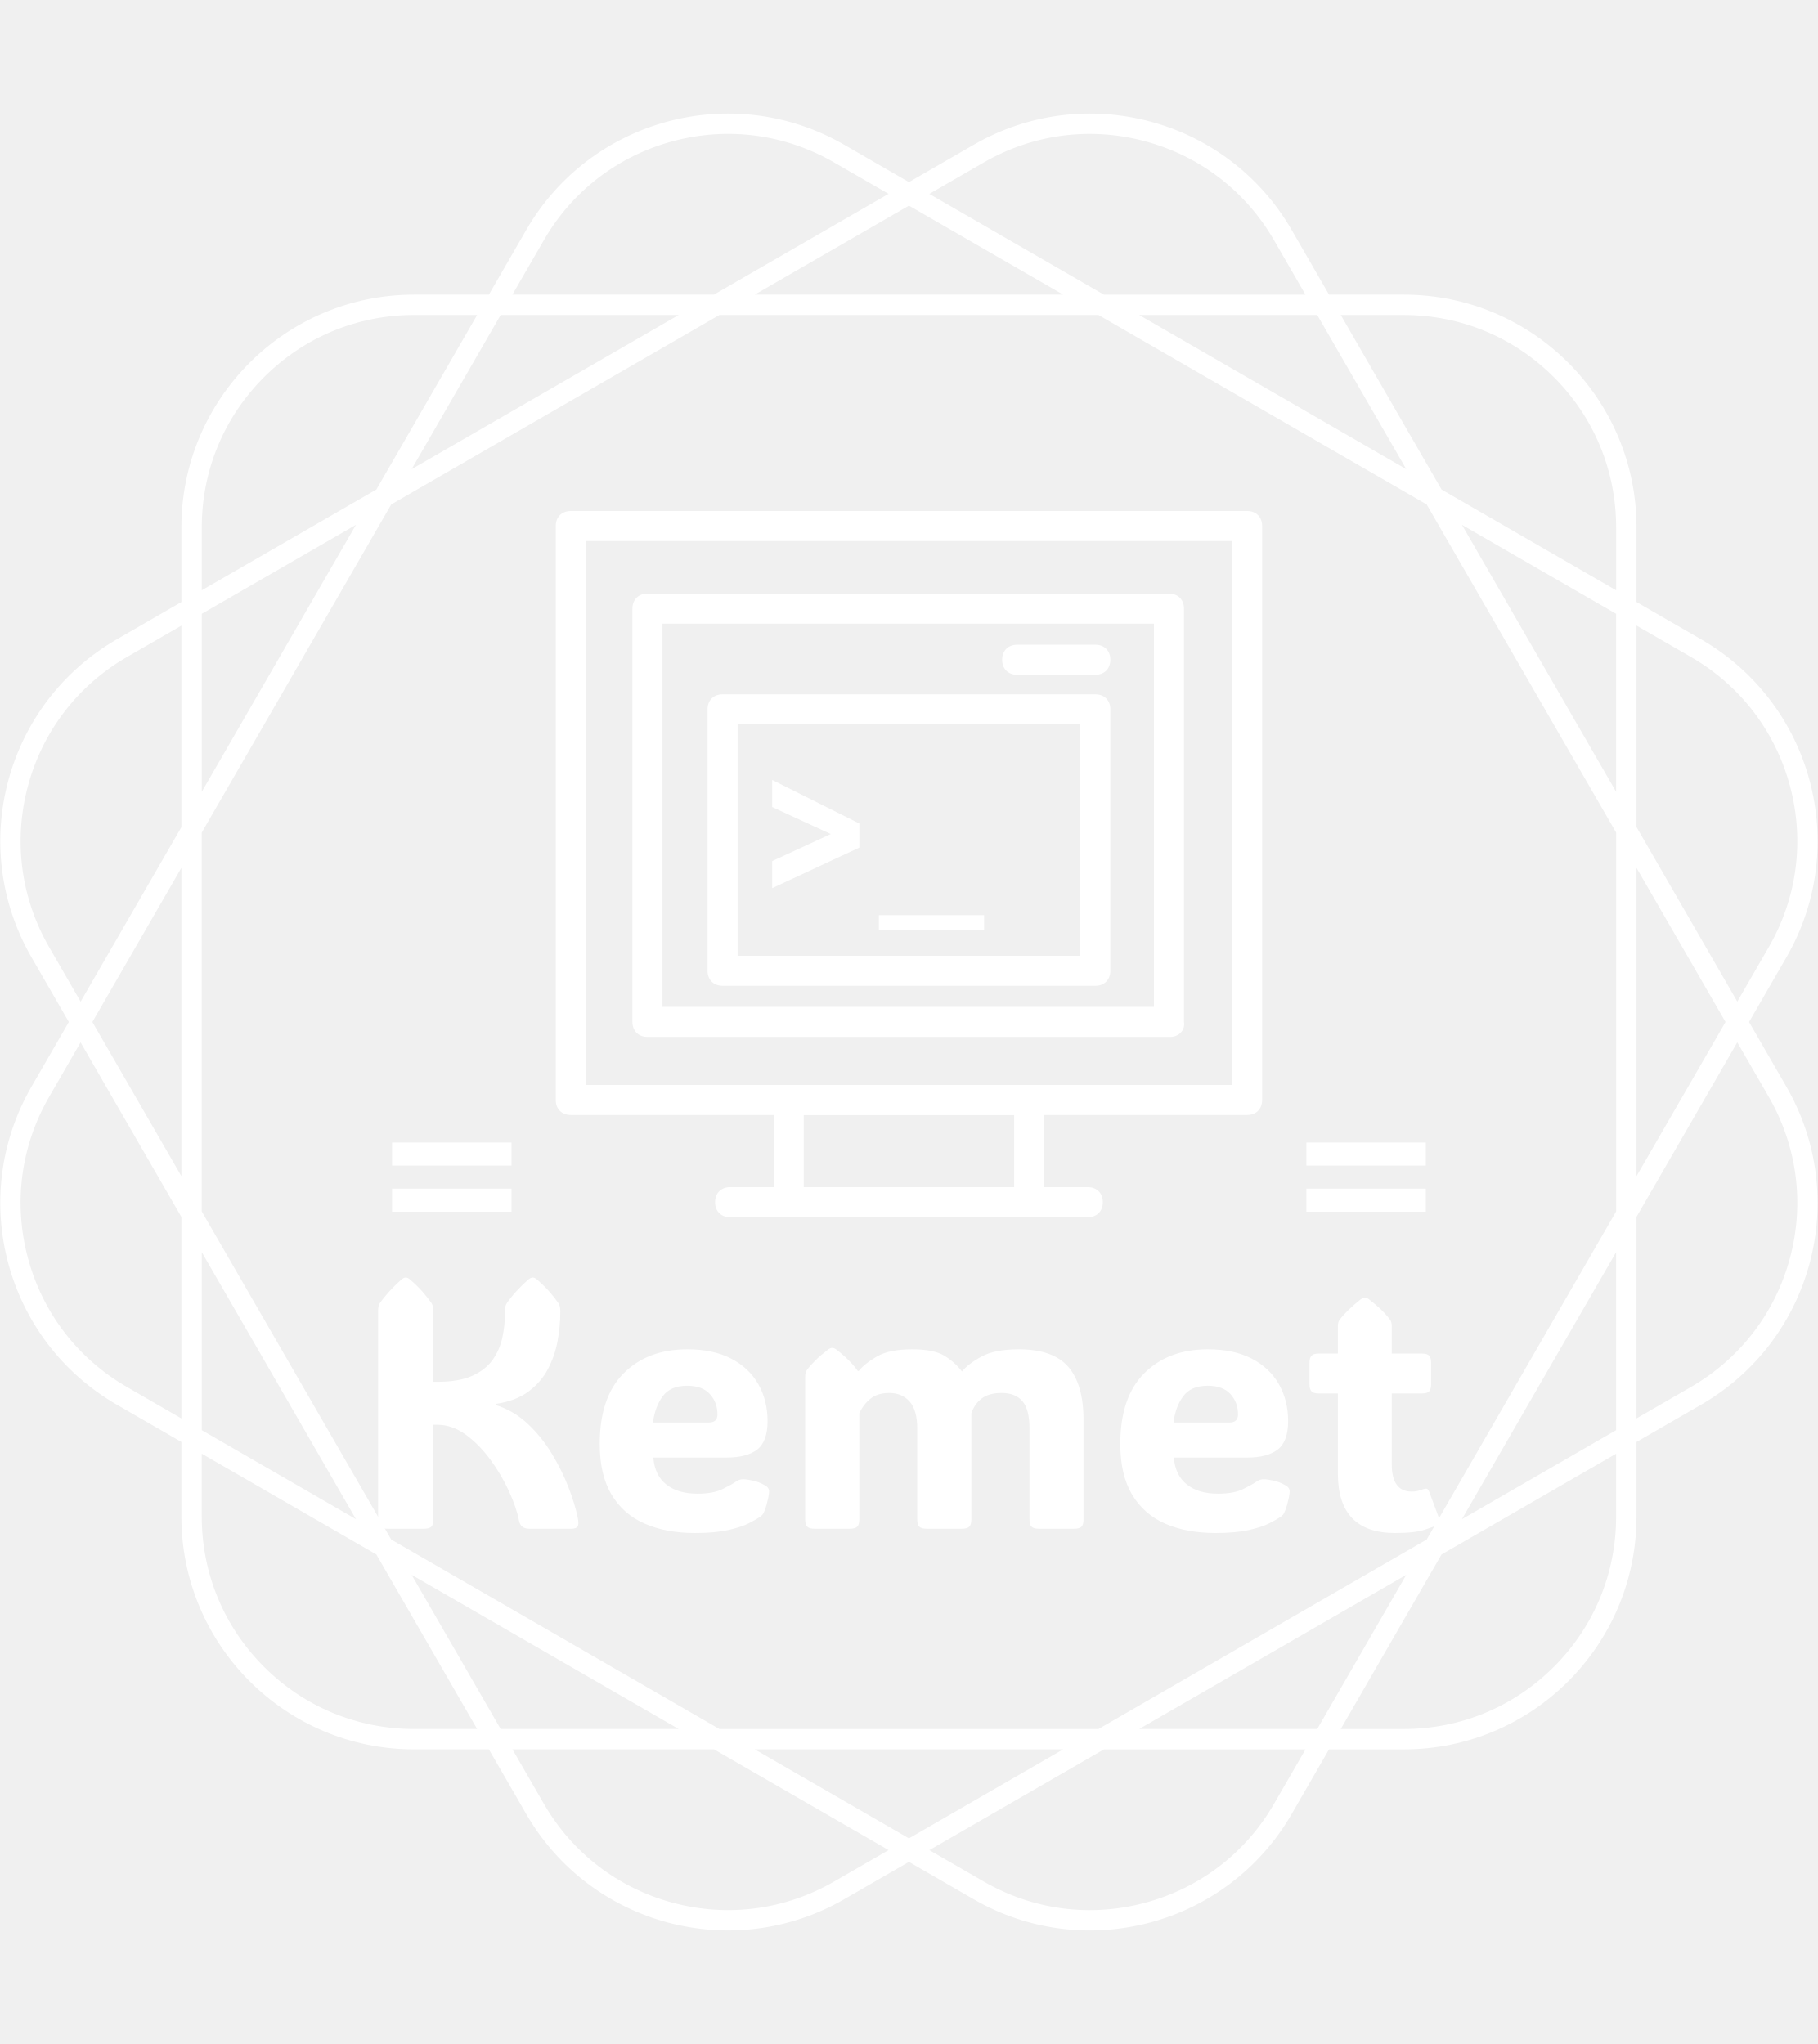
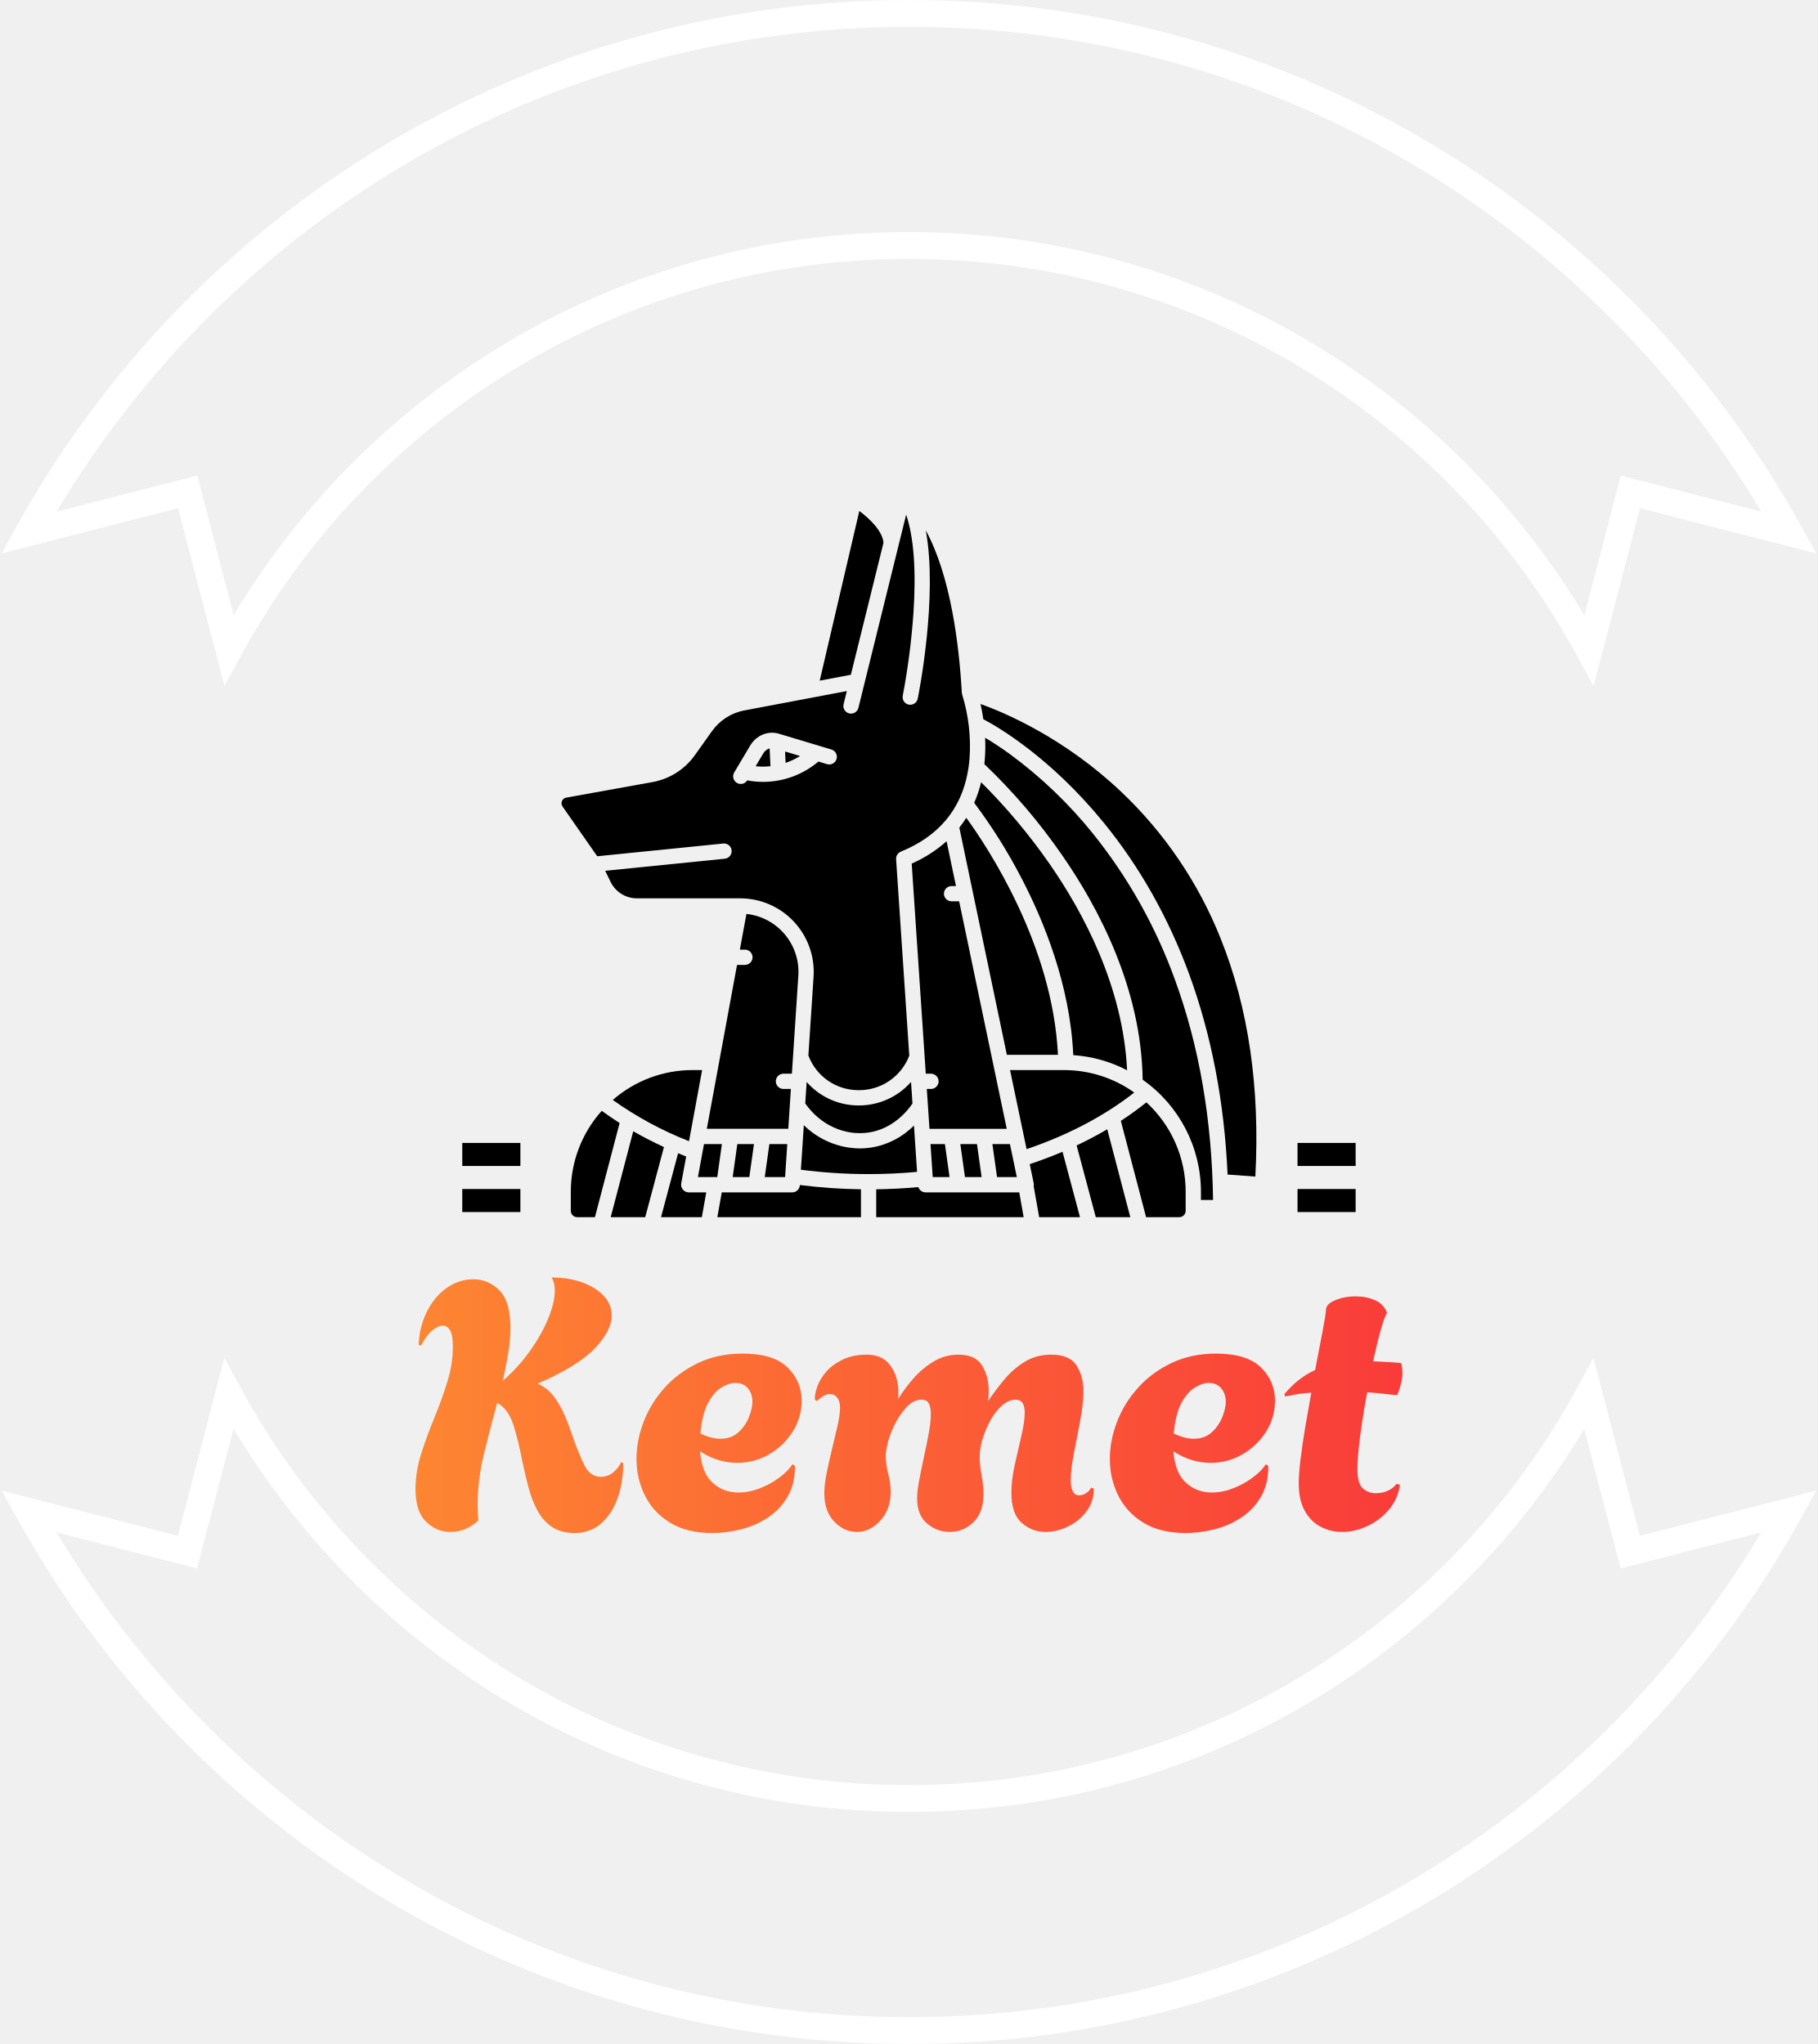
<svg xmlns="http://www.w3.org/2000/svg" version="1.1" width="1500" height="1687" viewBox="0 0 1500 1687">
-   <g transform="matrix(1,0,0,1,0.0001721623,0)">
-     <svg viewBox="0 0 320 360" data-background-color="#0073f7" preserveAspectRatio="xMidYMid meet" height="1687" width="1500">
-       <g id="tight-bounds" transform="matrix(1,0,0,1,-0.00003672796,0)">
+   <g transform="matrix(1,0,0,1,0,0.0005646764)">
+     <svg viewBox="0 0 320 360" data-background-color="#02514d" preserveAspectRatio="xMidYMid meet" height="1687" width="1500">
+       <g id="tight-bounds" transform="matrix(1,0,0,1,0,-0.0001205)">
        <svg viewBox="0 0 320 360" height="360" width="320">
          <g>
            <svg />
          </g>
          <g>
            <svg viewBox="0 0 320 360" height="360" width="320">
              <g>
-                 <path transform="translate(-32.1528,-12.1528) scale(3.84303,3.84303)" d="M88.492 50l1.711-2.963c2.946-5.102 1.198-11.626-3.904-14.572l-2.963-1.711v-3.422c0-5.891-4.776-10.667-10.667-10.667h-3.422l-1.711-2.963c-2.946-5.102-9.47-6.85-14.572-3.904l-2.964 1.71-2.963-1.711c-5.102-2.945-11.626-1.197-14.572 3.905l-1.711 2.963h-3.422c-5.891 0-10.667 4.776-10.667 10.667v3.422l-2.963 1.711c-5.102 2.946-6.85 9.47-3.904 14.572l1.71 2.963-1.711 2.963c-2.945 5.102-1.197 11.626 3.905 14.572l2.963 1.711v3.422c0 5.891 4.776 10.667 10.667 10.667h3.422l1.711 2.963c2.946 5.102 9.47 6.85 14.572 3.904l2.963-1.71 2.963 1.711c5.102 2.946 11.626 1.198 14.572-3.904l1.711-2.963h3.422c5.891 0 10.667-4.776 10.667-10.667v-3.422l2.963-1.711c5.102-2.946 6.85-9.47 3.904-14.572zM85.832 33.273c2.252 1.3 3.862 3.399 4.535 5.91 0.673 2.511 0.328 5.135-0.972 7.386l-1.441 2.497-4.618-7.999v-9.236zM73.72 73.72l-15.038 8.682h-17.364l-15.038-8.682-8.682-15.038v-17.364l8.682-15.038 15.038-8.682h17.364l15.038 8.682 8.682 15.038v17.364zM82.401 60.549v8.158l-7.065 4.079zM72.786 75.336l-4.079 7.065h-8.158zM57.065 83.335l-7.065 4.079-7.065-4.079zM39.451 82.401h-8.158l-4.079-7.065zM24.664 72.786l-7.065-4.079v-8.158zM16.665 57.065l-4.079-7.065 4.079-7.065zM17.599 39.451v-8.158l7.065-4.079zM27.214 24.664l4.079-7.065h8.158zM42.935 16.665l7.065-4.079 7.065 4.079zM60.549 17.599h8.158l4.079 7.065zM75.336 27.214l7.065 4.079v8.158zM83.335 42.935l4.079 7.065-4.079 7.065zM72.668 17.599c2.6 0 5.044 1.012 6.883 2.851 1.838 1.838 2.851 4.283 2.851 6.883v2.883l-7.999-4.618-4.618-7.999zM53.43 10.606c2.252-1.3 4.875-1.645 7.386-0.972 2.511 0.673 4.61 2.284 5.91 4.535l1.441 2.497h-9.236l-7.999-4.618zM33.273 14.168c1.3-2.252 3.399-3.862 5.91-4.535 2.511-0.673 5.135-0.328 7.386 0.972l2.497 1.441-7.999 4.618h-9.236zM17.599 27.332c0-2.6 1.012-5.044 2.851-6.883 1.838-1.838 4.283-2.851 6.883-2.851h2.883l-4.618 7.999-7.999 4.618zM10.606 46.57c-1.3-2.252-1.645-4.875-0.972-7.386 0.673-2.511 2.284-4.61 4.535-5.91l2.497-1.441v9.236l-4.618 7.999zM14.168 66.727c-2.252-1.3-3.862-3.399-4.535-5.91-0.673-2.511-0.328-5.135 0.972-7.386l1.441-2.497 4.618 7.999v9.236zM27.332 82.401c-2.6 0-5.044-1.012-6.883-2.851-1.838-1.838-2.851-4.283-2.851-6.883v-2.883l7.999 4.618 4.618 7.999zM46.57 89.394c-2.252 1.3-4.875 1.645-7.386 0.972-2.511-0.673-4.61-2.284-5.91-4.535l-1.441-2.497h9.236l7.999 4.618zM66.727 85.832c-1.3 2.252-3.399 3.862-5.91 4.535-2.511 0.673-5.135 0.328-7.386-0.972l-2.497-1.441 7.999-4.618h9.236zM82.401 72.668c0 2.6-1.012 5.044-2.851 6.883-1.838 1.838-4.283 2.851-6.883 2.851h-2.883l4.618-7.999 7.999-4.618zM90.367 60.816c-0.673 2.511-2.284 4.61-4.535 5.91l-2.497 1.441v-9.236l4.618-7.999 1.441 2.497c1.3 2.253 1.646 4.876 0.973 7.387z" fill="#ffffff" fill-rule="nonzero" stroke="none" stroke-width="1" stroke-linecap="butt" stroke-linejoin="miter" stroke-miterlimit="10" stroke-dasharray="" stroke-dashoffset="0" font-family="none" font-weight="none" font-size="none" text-anchor="none" style="mix-blend-mode: normal" data-fill-palette-color="tertiary" />
+                 <path transform="translate(-76.07486,-56.3133) scale(4.7215,4.7215)" d="M24.473 37.513l0.604-1.109c4.807-8.829 14.163-14.821 24.923-14.82 10.763 0 20.122 5.995 24.928 14.827l0.604 1.11 1.731-6.637 6.572 1.686-0.562-1.015c-6.478-11.702-18.949-19.628-33.273-19.628-14.324 0-26.794 7.926-33.274 19.628l-0.562 1.014 6.579-1.685zM50 12.927c13.521 0 25.324 7.262 31.785 18.085l-5.238-1.343-1.359 5.212c-5.129-8.559-14.483-14.297-25.188-14.297-10.701 0-20.053 5.735-25.182 14.289l-1.358-5.205-5.245 1.343c6.461-10.823 18.265-18.084 31.785-18.084zM75.527 62.587l-0.604 1.109c-4.807 8.83-14.163 14.821-24.923 14.821-10.763 0-20.122-5.994-24.928-14.827l-0.604-1.109-1.731 6.636-6.573-1.686 0.562 1.015c6.479 11.701 18.949 19.628 33.274 19.628 14.324 0 26.795-7.927 33.274-19.628l0.562-1.014-6.579 1.685zM50 87.174c-13.521 0-25.324-7.262-31.785-18.085l5.237 1.344 1.36-5.212c5.129 8.557 14.483 14.296 25.188 14.296 10.702 0 20.053-5.735 25.183-14.29l1.357 5.205 5.245-1.343c-6.461 10.822-18.264 18.085-31.785 18.085z" fill="#ffffff" fill-rule="nonzero" stroke="none" stroke-width="1" stroke-linecap="butt" stroke-linejoin="miter" stroke-miterlimit="10" stroke-dasharray="" stroke-dashoffset="0" font-family="none" font-weight="none" font-size="none" text-anchor="none" style="mix-blend-mode: normal" data-fill-palette-color="tertiary" />
              </g>
-               <g transform="matrix(1,0,0,1,66.52738,90)">
-                 <svg viewBox="0 0 186.945 180" height="180" width="186.945">
+               <g transform="matrix(1,0,0,1,73.10616,90)">
+                 <svg viewBox="0 0 173.788 180" height="180" width="173.788">
                  <g>
-                     <svg viewBox="0 0 192 184.867" height="180" width="186.945">
-                       <g transform="matrix(1,0,0,1,0,138.6511)">
-                         <svg viewBox="0 0 192 46.216" height="46.216" width="192">
+                     <svg viewBox="0 0 192 198.863" height="180" width="173.788">
+                       <g transform="matrix(1,0,0,1,0,149.1485)">
+                         <svg viewBox="0 0 192 49.715" height="49.715" width="192">
                          <g id="textblocktransform">
-                             <svg viewBox="0 0 192 46.216" height="46.216" width="192" id="textblock">
+                             <svg viewBox="0 0 192 49.715" height="49.715" width="192" id="textblock">
                              <g>
-                                 <svg viewBox="0 0 192 46.216" height="46.216" width="192">
+                                 <svg viewBox="0 0 192 49.715" height="49.715" width="192">
                                  <g transform="matrix(1,0,0,1,0,0)">
-                                     <svg width="192" viewBox="3.91 -35.86 151.516 36.47" height="46.216" data-palette-color="#ffffff">
-                                       <path d="M11.79-14.84L11.79-1.29Q11.79-0.56 11.49-0.28 11.18 0 10.45 0L10.45 0 5.25 0Q4.52 0 4.21-0.28 3.91-0.56 3.91-1.29L3.91-1.29 3.91-31.1Q3.91-31.81 4.15-32.18L4.15-32.18Q5.25-33.79 7.23-35.57L7.23-35.57Q7.59-35.86 7.86-35.86L7.86-35.86Q8.15-35.86 8.47-35.57L8.47-35.57Q9.55-34.64 10.28-33.8 11.01-32.96 11.55-32.18L11.55-32.18Q11.79-31.79 11.79-31.1L11.79-31.1 11.79-20.97 12.35-20.97Q15.41-20.97 17.31-21.81 19.21-22.66 20.24-24.08 21.26-25.51 21.64-27.27 22.02-29.03 22.02-30.86L22.02-30.86 22.02-31.1Q22.02-31.81 22.27-32.18L22.27-32.18Q23.36-33.79 25.34-35.57L25.34-35.57Q25.71-35.86 25.98-35.86L25.98-35.86Q26.27-35.86 26.59-35.57L26.59-35.57Q27.66-34.64 28.39-33.8 29.13-32.96 29.66-32.18L29.66-32.18Q29.91-31.79 29.91-31.1L29.91-31.1 29.91-30.86Q29.91-28.88 29.52-26.77 29.13-24.66 28.14-22.78 27.15-20.9 25.35-19.57 23.56-18.24 20.73-17.82L20.73-17.82 20.73-17.65Q23.27-16.85 25.26-14.98 27.25-13.11 28.7-10.72 30.15-8.33 31.08-5.91 32.01-3.49 32.4-1.59L32.4-1.59Q32.59-0.68 32.4-0.34 32.2 0 31.47 0L31.47 0 25.49 0Q24.24 0 24.02-1.15L24.02-1.15Q23.66-3 22.6-5.33 21.53-7.67 19.95-9.84 18.36-12.01 16.42-13.43 14.48-14.84 12.35-14.84L12.35-14.84 11.79-14.84ZM49.14 0.61L49.14 0.61Q45.02 0.61 41.97-0.72 38.91-2.05 37.23-4.86 35.54-7.67 35.54-12.11L35.54-12.11Q35.54-18.77 38.96-22.19 42.38-25.61 48.04-25.61L48.04-25.61Q51.73-25.61 54.28-24.29 56.83-22.97 58.16-20.65 59.49-18.33 59.49-15.36L59.49-15.36Q59.49-12.45 58.01-11.3 56.52-10.16 53.66-10.16L53.66-10.16 43.19-10.16Q43.38-7.64 45.03-6.32 46.68-5 49.51-5L49.51-5Q51.76-5 53.11-5.68 54.47-6.35 55-6.74L55-6.74Q55.47-7.08 56.05-7.06L56.05-7.06Q56.52-7.06 57.38-6.87 58.25-6.69 59.1-6.2L59.1-6.2Q59.71-5.88 59.71-5.32L59.71-5.32Q59.71-5 59.59-4.42L59.59-4.42Q59.52-4.08 59.35-3.43 59.18-2.78 58.91-2.22L58.91-2.22Q58.76-1.95 58.44-1.71L58.44-1.71Q57.96-1.37 56.87-0.81 55.78-0.24 53.9 0.18 52.02 0.61 49.14 0.61ZM43.14-15.16L43.14-15.16 51.1-15.16Q52.34-15.16 52.34-16.31L52.34-16.31Q52.34-18.04 51.25-19.23 50.17-20.41 48-20.41L48-20.41Q45.63-20.41 44.52-18.9 43.41-17.38 43.14-15.16ZM87.23-22.44L87.23-22.44Q88.13-23.54 90.02-24.57 91.91-25.61 95.36-25.61L95.36-25.61Q100.24-25.61 102.41-23.1 104.58-20.58 104.58-15.55L104.58-15.55 104.58-1.29Q104.58-0.56 104.28-0.28 103.97 0 103.24 0L103.24 0 98.21 0Q97.48 0 97.18-0.28 96.87-0.56 96.87-1.29L96.87-1.29 96.87-14.28Q96.87-17.02 95.87-18.2 94.87-19.38 92.87-19.38L92.87-19.38Q91.08-19.38 90.05-18.59 89.01-17.8 88.57-16.46L88.57-16.46 88.57-1.29Q88.57-0.56 88.26-0.28 87.96 0 87.23 0L87.23 0 82.2 0Q81.46 0 81.16-0.28 80.85-0.56 80.85-1.29L80.85-1.29 80.85-14.28Q80.85-16.94 79.76-18.16 78.66-19.38 76.87-19.38L76.87-19.38Q75.19-19.38 74.16-18.55 73.14-17.72 72.58-16.46L72.58-16.46 72.58-1.29Q72.58-0.56 72.27-0.28 71.97 0 71.24 0L71.24 0 66.21 0Q65.47 0 65.17-0.28 64.86-0.56 64.86-1.29L64.86-1.29 64.86-21.75Q64.86-22.34 65.11-22.66L65.11-22.66Q65.62-23.34 66.34-24.05 67.06-24.76 68.11-25.56L68.11-25.56Q68.43-25.81 68.72-25.81L68.72-25.81Q68.99-25.81 69.33-25.56L69.33-25.56Q70.36-24.76 71.09-24.02 71.82-23.29 72.38-22.51L72.38-22.51 72.5-22.51Q73.33-23.56 75.09-24.58 76.85-25.61 80.12-25.61L80.12-25.61Q83.25-25.61 84.76-24.67 86.27-23.73 87.23-22.44ZM123.43 0.61L123.43 0.61Q119.3 0.61 116.25-0.72 113.2-2.05 111.52-4.86 109.83-7.67 109.83-12.11L109.83-12.11Q109.83-18.77 113.25-22.19 116.67-25.61 122.33-25.61L122.33-25.61Q126.02-25.61 128.57-24.29 131.12-22.97 132.45-20.65 133.78-18.33 133.78-15.36L133.78-15.36Q133.78-12.45 132.29-11.3 130.8-10.16 127.95-10.16L127.95-10.16 117.47-10.16Q117.67-7.64 119.32-6.32 120.96-5 123.8-5L123.8-5Q126.04-5 127.4-5.68 128.75-6.35 129.29-6.74L129.29-6.74Q129.75-7.08 130.34-7.06L130.34-7.06Q130.8-7.06 131.67-6.87 132.54-6.69 133.39-6.2L133.39-6.2Q134-5.88 134-5.32L134-5.32Q134-5 133.88-4.42L133.88-4.42Q133.81-4.08 133.64-3.43 133.46-2.78 133.2-2.22L133.2-2.22Q133.05-1.95 132.73-1.71L132.73-1.71Q132.24-1.37 131.16-0.81 130.07-0.24 128.19 0.18 126.31 0.61 123.43 0.61ZM117.42-15.16L117.42-15.16 125.38-15.16Q126.63-15.16 126.63-16.31L126.63-16.31Q126.63-18.04 125.54-19.23 124.46-20.41 122.28-20.41L122.28-20.41Q119.91-20.41 118.8-18.9 117.69-17.38 117.42-15.16ZM149.04 0.61L149.04 0.61Q140.88 0.61 140.88-7.86L140.88-7.86 140.88-19.31 138.12-19.31Q137.39-19.31 137.11-19.62 136.83-19.92 136.83-20.65L136.83-20.65 136.83-23.66Q136.83-24.39 137.11-24.69 137.39-25 138.12-25L138.12-25 140.88-25 140.88-28.93Q140.88-29.52 141.13-29.83L141.13-29.83Q142.15-31.18 144.13-32.74L144.13-32.74Q144.47-32.98 144.74-32.98L144.74-32.98Q145.03-32.98 145.33-32.74L145.33-32.74Q146.38-31.93 147.1-31.23 147.82-30.52 148.33-29.83L148.33-29.83Q148.57-29.52 148.57-28.93L148.57-28.93 148.57-25 152.9-25Q153.63-25 153.91-24.69 154.19-24.39 154.19-23.66L154.19-23.66 154.19-20.65Q154.19-19.92 153.91-19.62 153.63-19.31 152.9-19.31L152.9-19.31 148.57-19.31 148.57-9.2Q148.57-5.3 151.41-5.3L151.41-5.3Q151.85-5.3 152.21-5.38 152.58-5.47 152.85-5.57L152.85-5.57Q153.36-5.76 153.57-5.71 153.77-5.66 153.95-5.18L153.95-5.18 155.36-1.39Q155.58-0.78 155.07-0.51L155.07-0.51Q154.7-0.34 153.3 0.13 151.89 0.61 149.04 0.61Z" opacity="1" transform="matrix(1,0,0,1,0,0)" fill="#ffffff" class="wordmark-text-0" data-fill-palette-color="primary" id="text-0" />
+                                     <svg width="192" viewBox="1.25 -36.25 141.34 36.6" height="49.715" data-palette-color="url(#ac89d28b-7609-4eec-91da-c1417ee5b784)">
+                                       <g class="wordmark-text-0" data-fill-palette-color="primary" id="text-0" />
                                    </svg>
                                  </g>
                                </svg>
                              </g>
                            </svg>
                          </g>
                        </svg>
                      </g>
-                       <g transform="matrix(1,0,0,1,24.12968,0)">
-                         <svg viewBox="0 0 143.741 127.741" height="127.741" width="143.741">
+                       <g transform="matrix(1,0,0,1,20.41184,0)">
+                         <svg viewBox="0 0 151.176 137.412" height="137.412" width="151.176">
                          <g>
-                             <svg version="1.1" x="8" y="0" viewBox="0.5 0.5 47 47" enable-background="new 0 0 48 48" xml:space="preserve" height="127.741" width="127.741" class="icon-icon-0" data-fill-palette-color="accent" id="icon-0">
-                               <g fill="#ffffff" data-fill-palette-color="accent">
-                                 <g fill="#ffffff" data-fill-palette-color="accent">
-                                   <g fill="#ffffff" data-fill-palette-color="accent">
-                                     <path fill="#ffffff" d="M41.4 35.5H6.6c-0.6 0-1-0.4-1-1V7c0-0.6 0.4-1 1-1h34.7c0.6 0 1 0.4 1 1v27.5C42.4 35.1 41.9 35.5 41.4 35.5zM7.6 33.5h32.7V8H7.6V33.5z" data-fill-palette-color="accent" />
-                                     <path fill="#ffffff" d="M36.4 32.1H11.6c-0.6 0-1-0.4-1-1V13.7c0-0.6 0.4-1 1-1h24.8c0.6 0 1 0.4 1 1v17.4C37.4 31.7 37 32.1 36.4 32.1zM12.6 30.1h22.8V14.7H12.6V30.1z" data-fill-palette-color="accent" />
-                                     <path fill="#ffffff" d="M36.4 11.4h-5.2c-0.6 0-1-0.4-1-1 0-0.6 0.4-1 1-1h5.2c0.6 0 1 0.4 1 1C37.4 11 37 11.4 36.4 11.4z" data-fill-palette-color="accent" />
-                                   </g>
-                                   <path fill="#ffffff" d="M46.5 40.7h-45c-0.6 0-1-0.4-1-1V1.5c0-0.6 0.4-1 1-1h45c0.6 0 1 0.4 1 1v38.2C47.5 40.3 47.1 40.7 46.5 40.7zM2.5 38.7h43V2.5h-43V38.7z" data-fill-palette-color="accent" />
-                                   <path fill="#ffffff" d="M32 47.5H16c-0.6 0-1-0.4-1-1v-6.8c0-0.6 0.4-1 1-1h16c0.6 0 1 0.4 1 1v6.8C33 47.1 32.5 47.5 32 47.5zM17 45.5h14v-4.8H17V45.5z" data-fill-palette-color="accent" />
-                                   <path fill="#ffffff" d="M35.9 47.5H12.1c-0.6 0-1-0.4-1-1 0-0.6 0.4-1 1-1h23.8c0.6 0 1 0.4 1 1C36.9 47.1 36.5 47.5 35.9 47.5z" data-fill-palette-color="accent" />
-                                 </g>
-                                 <g fill="#ffffff" data-fill-palette-color="accent">
-                                   <path fill="#ffffff" d="M20.7 21.3v1.6l-5.8 2.7v-1.8l3.9-1.8-3.9-1.8v-1.8L20.7 21.3z" data-fill-palette-color="accent" />
-                                   <path fill="#ffffff" d="M22 28.4v-1h7v1H22z" data-fill-palette-color="accent" />
-                                 </g>
-                               </g>
+                             <svg data-name="Layer 1" viewBox="28.506 24.745 454.989 462.514" x="8" y="0" height="137.412" width="135.176" class="icon-icon-0" data-fill-palette-color="accent" id="icon-0">
+                               <polygon points="151.483 460.997 154.52 439.371 143.623 439.371 140.587 460.997 151.483 460.997" fill="#000000" data-fill-palette-color="accent" />
+                               <path d="M165.333 191.9l-0.567-11.7a7.273 7.273 0 0 0-4.211 3.409l-4.929 8.3A46.221 46.221 0 0 0 165.333 191.9Z" fill="#000000" data-fill-palette-color="accent" />
+                               <path d="M223.509 24.745L197.571 135.857 217.964 132l21.363-86.465C238.654 37.759 230.171 29.716 223.509 24.745Z" fill="#000000" data-fill-palette-color="accent" />
+                               <path d="M51.9 250.868l82.436-8.326a5 5 0 1 1 1 9.949l-78.228 7.9 3.58 7.349a19.116 19.116 0 0 0 17.081 10.678h67.7a48.186 48.186 0 0 1 48.081 51.345l-3.392 51.6a34.963 34.963 0 0 0 32.342 22.7c0.231 0 0.464 0.007 0.7 0.007a35.172 35.172 0 0 0 33.012-22.593l-8.623-128.672a5 5 0 0 1 3.1-4.965q17.9-7.291 28.779-19.821a5.052 5.052 0 0 1 0.734-0.86c8.993-10.735 14.176-24.231 15.48-40.394a114.275 114.275 0 0 0-4.785-41.612 5.013 5.013 0 0 1-0.268-1.354c-1.823-31.915-7.359-76.2-23.37-105.935-0.077-0.144-0.154-0.279-0.231-0.421 8 43.454-4.612 106.943-5.286 110.273a5 5 0 0 1-9.8-1.985A465.3 465.3 0 0 0 258.909 92.1c1.918-28.227 0.278-50.29-4.741-64.942L222.917 153.65a5 5 0 0 1-9.709-2.4l2.119-8.573-67.015 12.669a33.565 33.565 0 0 0-21.282 13.592l-11.168 15.689A43.486 43.486 0 0 1 88 202.3L31.576 212.474a3.727 3.727 0 0 0-2.4 5.8Zm89.646-54.823l10.414-17.539c4.093-6.893 11.74-10.051 19.025-7.856l34.232 10.309a5 5 0 1 1-2.884 9.575l-5.608-1.689a55.978 55.978 0 0 1-36.258 13.3 54.969 54.969 0 0 1-10.344-0.965 5 5 0 0 1-8.577-5.137Z" fill="#000000" data-fill-palette-color="accent" />
+                               <path d="M398.834 391.029c-2.6-54.776-28.74-103.467-50.866-135.31a387.068 387.068 0 0 0-44.7-53.323 81.886 81.886 0 0 1-4.542 13.476 351.528 351.528 0 0 1 30.834 49.1c14.551 27.827 32 70.2 34.025 116.148A89.044 89.044 0 0 1 398.834 391.029Z" fill="#000000" data-fill-palette-color="accent" />
+                               <polygon points="174.906 460.997 176.328 439.371 164.617 439.371 161.581 460.997 174.906 460.997" fill="#000000" data-fill-palette-color="accent" />
+                               <path d="M148.6 322.034h-5.167L123.65 429.371h53.335l1.715-26.1h-4.882a5 5 0 1 1 0-10h5.539l4.218-64.167a38.188 38.188 0 0 0-33.98-40.467l-4.313 23.393H148.6a5 5 0 1 1 0 10Z" fill="#000000" data-fill-palette-color="accent" />
+                               <path d="M184.7 185.224l-9.821-2.957 0.361 7.446A46.369 46.369 0 0 0 184.7 185.224Z" fill="#000000" data-fill-palette-color="accent" />
+                               <path d="M288.992 232.112l8.837 42.257 0 0.025L320.11 380.909h33.452c-3.4-71.735-45.959-135.885-60.031-155.24A72.673 72.673 0 0 1 288.992 232.112Z" fill="#000000" data-fill-palette-color="accent" />
+                               <polygon points="271.563 460.997 282.585 460.997 279.549 439.371 270.113 439.371 271.563 460.997" fill="#000000" data-fill-palette-color="accent" />
+                               <path d="M283.9 270.39h2.885l-6.142-29.37A86.244 86.244 0 0 1 257.8 255.676l9.222 137.6h3.394a5 5 0 0 1 0 10h-2.724l1.749 26.1h50.586L288.872 280.39H283.9a5 5 0 0 1 0-10Z" fill="#000000" data-fill-palette-color="accent" />
+                               <polygon points="292.683 460.997 303.58 460.997 300.543 439.371 289.647 439.371 292.683 460.997" fill="#000000" data-fill-palette-color="accent" />
+                               <polygon points="313.677 460.997 326.643 460.997 322.12 439.371 310.641 439.371 313.677 460.997" fill="#000000" data-fill-palette-color="accent" />
+                               <path d="M223.2 414.073q-0.442 0-0.888-0.009a45.031 45.031 0 0 1-33.291-15.352l-0.922 14.027c9.7 14.017 25.879 21.469 41.655 19.039 16.029-2.461 25.479-14.418 28.554-18.987l-0.945-14.1A45.382 45.382 0 0 1 223.2 414.073Z" fill="#000000" data-fill-palette-color="accent" />
+                               <path d="M400.94 487.255l-15.1-57.572q-9.591 5.643-20.042 10.585l12.543 46.987Z" fill="#000000" data-fill-palette-color="accent" />
+                               <path d="M185.245 456.179a344.869 344.869 0 0 0 44.325 2.852c10.622 0 21.276-0.488 31.741-1.448l-2.035-30.362a50.58 50.58 0 0 1-28 14.441 49.106 49.106 0 0 1-7.451 0.568A53.016 53.016 0 0 1 187.163 427Z" fill="#000000" data-fill-palette-color="accent" />
+                               <path d="M328.225 471H266.886a4.989 4.989 0 0 1-4.735-3.45c-9.1 0.833-18.341 1.318-27.581 1.447v18.261h96.543Z" fill="#000000" data-fill-palette-color="accent" />
+                               <path d="M341.269 487.255H368L356.554 444.4q-10.411 4.434-21.468 8.121l2.6 12.456a4.98 4.98 0 0 1-0.012 2.074Z" fill="#000000" data-fill-palette-color="accent" />
+                               <path d="M403.517 405.612a79.236 79.236 0 0 0-46.038-14.7H322.2l10.824 51.762C359.952 433.584 384.1 420.88 403.517 405.612Z" fill="#000000" data-fill-palette-color="accent" />
+                               <path d="M482.811 460.647c3.133-58.147-4.5-110.55-22.7-155.827a269.992 269.992 0 0 0-65.553-96.562c-36.846-34.735-75.094-51.146-91.69-57.12 0.635 2.817 1.29 6.181 1.836 9.967 9.45 4.975 43.964 24.96 78.916 67.864 23.512 28.862 42.285 62.153 55.8 98.949 14.647 39.888 23.1 84.011 25.217 131.421Z" fill="#000000" data-fill-palette-color="accent" />
+                               <path d="M120.572 390.909H114.3a79.346 79.346 0 0 0-52.222 19.568 231.892 231.892 0 0 0 49.911 27Z" fill="#000000" data-fill-palette-color="accent" />
+                               <path d="M455.122 475.976c-0.712-52.42-9.1-100.929-24.96-144.252a333.727 333.727 0 0 0-53.947-96.012 290.539 290.539 0 0 0-53.8-51.5c-6.662-4.848-12.338-8.462-16.543-10.961a112.842 112.842 0 0 1-0.218 14.317c-0.078 0.971-0.176 1.958-0.287 2.955a381.879 381.879 0 0 1 50.817 59.486c23.778 34.22 52.035 87.349 52.844 147.226a89.661 89.661 0 0 1 38.16 73.376v5.361Z" fill="#000000" data-fill-palette-color="accent" />
+                               <path d="M432.992 487.255a4.2 4.2 0 0 0 4.192-4.191V470.615a79.5 79.5 0 0 0-25.706-58.561 205.737 205.737 0 0 1-16.742 12.116l16.542 63.085Z" fill="#000000" data-fill-palette-color="accent" />
+                               <path d="M95.575 441.326q-10.475-4.808-20.1-10.338L60.719 487.255H83.314Z" fill="#000000" data-fill-palette-color="accent" />
+                               <path d="M34.592 470.615v12.449a4.2 4.2 0 0 0 4.191 4.191h11.6l16.17-61.667q-6.046-3.851-11.7-7.992A79.369 79.369 0 0 0 34.592 470.615Z" fill="#000000" data-fill-palette-color="accent" />
+                               <polygon points="133.525 439.371 121.806 439.371 117.819 460.997 130.489 460.997 133.525 439.371" fill="#000000" data-fill-palette-color="accent" />
+                               <path d="M224.57 468.986a354.479 354.479 0 0 1-39.983-2.8l-0.009 0.143a5 5 0 0 1-4.99 4.672H133.435l-2.889 16.258H224.57Z" fill="#000000" data-fill-palette-color="accent" />
+                               <path d="M123.278 471H111.813a5 5 0 0 1-4.917-5.906l3.242-17.587q-2.67-1.043-5.294-2.129l-11.18 41.88H120.39Z" fill="#000000" data-fill-palette-color="accent" />
                            </svg>
                          </g>
                        </svg>
                      </g>
                      <g>
-                         <rect width="21.602" height="4.168" y="122.573" x="167.87" fill="#ffffff" data-fill-palette-color="accent" />
-                         <rect width="21.602" height="4.168" y="122.573" x="2.527" fill="#ffffff" data-fill-palette-color="accent" />
-                         <rect width="21.602" height="4.168" y="114.237" x="167.87" fill="#ffffff" data-fill-palette-color="accent" />
-                         <rect width="21.602" height="4.168" y="114.237" x="2.527" fill="#ffffff" data-fill-palette-color="accent" />
+                         <rect width="11.306" height="4.483" y="131.929" x="171.588" fill="#000000" data-fill-palette-color="accent" />
+                         <rect width="11.306" height="4.483" y="131.929" x="9.106" fill="#000000" data-fill-palette-color="accent" />
+                         <rect width="11.306" height="4.483" y="122.962" x="171.588" fill="#000000" data-fill-palette-color="accent" />
+                         <rect width="11.306" height="4.483" y="122.962" x="9.106" fill="#000000" data-fill-palette-color="accent" />
                      </g>
                    </svg>
                  </g>
                </svg>
              </g>
            </svg>
          </g>
          <defs />
+           <mask id="59a99fdb-fb3b-4a21-93be-2cae71a72b7e">
+             <g id="SvgjsG1297">
+               <svg viewBox="0 0 320 360" height="360" width="320">
+                 <g>
+                   <svg />
+                 </g>
+                 <g>
+                   <svg viewBox="0 0 320 360" height="360" width="320">
+                     <g>
+                       <path transform="translate(-76.07486,-56.3133) scale(4.7215,4.7215)" d="M24.473 37.513l0.604-1.109c4.807-8.829 14.163-14.821 24.923-14.82 10.763 0 20.122 5.995 24.928 14.827l0.604 1.11 1.731-6.637 6.572 1.686-0.562-1.015c-6.478-11.702-18.949-19.628-33.273-19.628-14.324 0-26.794 7.926-33.274 19.628l-0.562 1.014 6.579-1.685zM50 12.927c13.521 0 25.324 7.262 31.785 18.085l-5.238-1.343-1.359 5.212c-5.129-8.559-14.483-14.297-25.188-14.297-10.701 0-20.053 5.735-25.182 14.289l-1.358-5.205-5.245 1.343c6.461-10.823 18.265-18.084 31.785-18.084zM75.527 62.587l-0.604 1.109c-4.807 8.83-14.163 14.821-24.923 14.821-10.763 0-20.122-5.994-24.928-14.827l-0.604-1.109-1.731 6.636-6.573-1.686 0.562 1.015c6.479 11.701 18.949 19.628 33.274 19.628 14.324 0 26.795-7.927 33.274-19.628l0.562-1.014-6.579 1.685zM50 87.174c-13.521 0-25.324-7.262-31.785-18.085l5.237 1.344 1.36-5.212c5.129 8.557 14.483 14.296 25.188 14.296 10.702 0 20.053-5.735 25.183-14.29l1.357 5.205 5.245-1.343c-6.461 10.822-18.264 18.085-31.785 18.085z" fill="black" fill-rule="nonzero" stroke="none" stroke-width="1" stroke-linecap="butt" stroke-linejoin="miter" stroke-miterlimit="10" stroke-dasharray="" stroke-dashoffset="0" font-family="none" font-weight="none" font-size="none" text-anchor="none" style="mix-blend-mode: normal" />
+                     </g>
+                     <g transform="matrix(1,0,0,1,73.10616,90)">
+                       <svg viewBox="0 0 173.788 180" height="180" width="173.788">
+                         <g>
+                           <svg viewBox="0 0 192 198.863" height="180" width="173.788">
+                             <g transform="matrix(1,0,0,1,0,149.1485)">
+                               <svg viewBox="0 0 192 49.715" height="49.715" width="192">
+                                 <g id="SvgjsG1296">
+                                   <svg viewBox="0 0 192 49.715" height="49.715" width="192" id="SvgjsSvg1295">
+                                     <g>
+                                       <svg viewBox="0 0 192 49.715" height="49.715" width="192">
+                                         <g transform="matrix(1,0,0,1,0,0)">
+                                           <svg width="192" viewBox="1.25 -36.25 141.34 36.6" height="49.715" data-palette-color="url(#ac89d28b-7609-4eec-91da-c1417ee5b784)">
+                                             <g class="wordmark-text-0" data-fill-palette-color="primary" id="SvgjsG1294">
+                                               <path d="M24.05 0.35L24.05 0.35Q22.05 0.35 20.75-0.55 19.45-1.45 18.65-2.98 17.85-4.5 17.38-6.38 16.9-8.25 16.5-10.15L16.5-10.15Q16-12.8 15.28-15.1 14.55-17.4 12.95-18.3L12.95-18.3Q11.95-14.65 11.05-10.98 10.15-7.3 10.15-3.7L10.15-3.7Q10.15-3.15 10.18-2.58 10.2-2 10.25-1.45L10.25-1.45Q8.5 0.2 6.2 0.2L6.2 0.2Q4.3 0.2 2.78-1.25 1.25-2.7 1.25-5.95L1.25-5.95Q1.25-8.4 2.05-10.95 2.85-13.5 3.93-16.1 5-18.7 5.8-21.28 6.6-23.85 6.6-26.35L6.6-26.35Q6.6-28 6.2-28.68 5.8-29.35 5.15-29.35L5.15-29.35Q4.45-29.35 3.63-28.65 2.8-27.95 2.05-26.5L2.05-26.5 1.7-26.6Q1.8-29.15 2.85-31.3 3.9-33.45 5.68-34.73 7.45-36 9.55-36L9.55-36Q11.65-36 13.25-34.43 14.85-32.85 14.85-29L14.85-29Q14.85-27.3 14.53-25.38 14.2-23.45 13.75-21.45L13.75-21.45Q16-23.4 17.68-25.78 19.35-28.15 20.28-30.43 21.2-32.7 21.2-34.4L21.2-34.4Q21.2-35.5 20.75-36.25L20.75-36.25Q23.2-36.25 25.13-35.55 27.05-34.85 28.2-33.63 29.35-32.4 29.35-30.8L29.35-30.8Q29.35-28.65 26.93-26.1 24.5-23.55 18.75-21.05L18.75-21.05Q20.2-20.4 21.13-19.13 22.05-17.85 22.68-16.38 23.3-14.9 23.75-13.5L23.75-13.5Q24.6-11.05 25.43-9.38 26.25-7.7 27.8-7.7L27.8-7.7Q28.8-7.7 29.58-8.35 30.35-9 30.7-9.8L30.7-9.8 31-9.65Q31-6.95 30.2-4.67 29.4-2.4 27.85-1.03 26.3 0.35 24.05 0.35ZM43.75 0.35L43.75 0.35Q40.1 0.35 37.7-1.13 35.3-2.6 34.1-5.03 32.9-7.45 32.9-10.25L32.9-10.25Q32.9-12.9 33.92-15.58 34.95-18.25 36.92-20.45 38.9-22.65 41.72-24 44.55-25.35 48.1-25.35L48.1-25.35Q52.5-25.35 54.52-23.38 56.55-21.4 56.55-18.6L56.55-18.6Q56.55-16.2 55.27-14.18 54-12.15 51.9-10.93 49.8-9.7 47.3-9.7L47.3-9.7Q46-9.7 44.65-10.1 43.3-10.5 42-11.35L42-11.35Q42.25-8.25 43.8-6.85 45.35-5.45 47.5-5.45L47.5-5.45Q49-5.45 50.5-6.03 52-6.6 53.27-7.53 54.55-8.45 55.25-9.5L55.25-9.5 55.6-9.25Q55.6-6.65 54.52-4.83 53.45-3 51.7-1.85 49.95-0.7 47.87-0.18 45.8 0.35 43.75 0.35ZM44.9-13.15L44.9-13.15Q46.5-13.15 47.5-14.08 48.5-15 49-16.25 49.5-17.5 49.5-18.45L49.5-18.45Q49.5-19.6 48.85-20.38 48.2-21.15 47.05-21.15L47.05-21.15Q46.15-21.15 45.07-20.5 44-19.85 43.15-18.28 42.3-16.7 42.05-13.9L42.05-13.9Q43.65-13.15 44.9-13.15ZM64.45 0.2L64.45 0.2Q62.65 0.2 61.22-1.28 59.8-2.75 59.8-5.35L59.8-5.35Q59.8-6.65 60.15-8.33 60.5-10 60.92-11.75 61.34-13.5 61.7-15.05 62.05-16.6 62.05-17.65L62.05-17.65Q62.05-18.5 61.65-19.03 61.25-19.55 60.59-19.55L60.59-19.55Q59.75-19.55 58.75-18.55L58.75-18.55 58.45-18.75Q58.4-19.55 58.8-20.65 59.2-21.75 60.09-22.78 61-23.8 62.45-24.5 63.9-25.2 65.89-25.2L65.89-25.2Q68.15-25.2 69.27-23.63 70.4-22.05 70.4-19.85L70.4-19.85Q70.4-19.6 70.4-19.33 70.4-19.05 70.34-18.8L70.34-18.8Q71.3-20.35 72.57-21.8 73.84-23.25 75.47-24.23 77.09-25.2 79-25.2L79-25.2Q81.45-25.2 82.4-23.63 83.34-22.05 83.34-20.05L83.34-20.05Q83.34-19.65 83.32-19.28 83.3-18.9 83.25-18.55L83.25-18.55Q84.3-20.1 85.57-21.63 86.84-23.15 88.5-24.18 90.15-25.2 92.3-25.2L92.3-25.2Q94.94-25.2 95.92-23.65 96.9-22.1 96.9-20L96.9-20Q96.9-18.15 96.45-15.78 96-13.4 95.55-11.1 95.09-8.8 95.09-7.2L95.09-7.2Q95.09-6.25 95.37-5.65 95.65-5.05 96.3-5.05L96.3-5.05Q96.84-5.05 97.32-5.38 97.8-5.7 98-6.15L98-6.15 98.4-6Q98.4-4.15 97.34-2.75 96.3-1.35 94.69-0.58 93.09 0.2 91.5 0.2L91.5 0.2Q89.55 0.2 88.07-1.1 86.59-2.4 86.59-5.4L86.59-5.4Q86.59-7.25 87.07-9.4 87.55-11.55 88.02-13.58 88.5-15.6 88.5-16.9L88.5-16.9Q88.5-18.75 87.2-18.75L87.2-18.75Q86.25-18.75 85.32-17.98 84.4-17.2 83.67-15.93 82.95-14.65 82.5-13.25 82.05-11.85 82.05-10.55L82.05-10.55Q82.05-9.35 82.32-7.93 82.59-6.5 82.59-5.2L82.59-5.2Q82.59-2.6 81.15-1.2 79.7 0.2 77.75 0.2L77.75 0.2Q75.95 0.2 74.52-1 73.09-2.2 73.09-4.6L73.09-4.6Q73.09-5.7 73.4-7.28 73.7-8.85 74.07-10.58 74.45-12.3 74.75-13.9 75.05-15.5 75.05-16.7L75.05-16.7Q75.05-17.65 74.77-18.2 74.5-18.75 73.7-18.75L73.7-18.75Q72.55-18.75 71.5-17.6 70.45-16.45 69.7-14.83 68.95-13.2 68.7-11.7L68.7-11.7Q68.65-11.35 68.62-11.15 68.59-10.95 68.59-10.95L68.59-10.95Q68.59-9.4 68.95-8.13 69.3-6.85 69.3-5.5L69.3-5.5Q69.3-3.05 67.82-1.43 66.34 0.2 64.45 0.2ZM111.54 0.35L111.54 0.35Q107.89 0.35 105.49-1.13 103.09-2.6 101.89-5.03 100.69-7.45 100.69-10.25L100.69-10.25Q100.69-12.9 101.72-15.58 102.74-18.25 104.72-20.45 106.69-22.65 109.52-24 112.34-25.35 115.89-25.35L115.89-25.35Q120.29-25.35 122.32-23.38 124.34-21.4 124.34-18.6L124.34-18.6Q124.34-16.2 123.07-14.18 121.79-12.15 119.69-10.93 117.59-9.7 115.09-9.7L115.09-9.7Q113.79-9.7 112.44-10.1 111.09-10.5 109.79-11.35L109.79-11.35Q110.04-8.25 111.59-6.85 113.14-5.45 115.29-5.45L115.29-5.45Q116.79-5.45 118.29-6.03 119.79-6.6 121.07-7.53 122.34-8.45 123.04-9.5L123.04-9.5 123.39-9.25Q123.39-6.65 122.32-4.83 121.24-3 119.49-1.85 117.74-0.7 115.67-0.18 113.59 0.35 111.54 0.35ZM112.69-13.15L112.69-13.15Q114.29-13.15 115.29-14.08 116.29-15 116.79-16.25 117.29-17.5 117.29-18.45L117.29-18.45Q117.29-19.6 116.64-20.38 115.99-21.15 114.84-21.15L114.84-21.15Q113.94-21.15 112.87-20.5 111.79-19.85 110.94-18.28 110.09-16.7 109.84-13.9L109.84-13.9Q111.44-13.15 112.69-13.15ZM133.94 0.2L133.94 0.2Q132.34 0.2 130.91-0.53 129.49-1.25 128.62-2.8 127.74-4.35 127.74-6.75L127.74-6.75Q127.74-8.05 127.99-10.15 128.24-12.25 128.66-14.75 129.09-17.25 129.54-19.75L129.54-19.75Q128.54-19.7 127.62-19.55 126.69-19.4 125.79-19.2L125.79-19.2 125.69-19.55Q126.69-20.75 127.79-21.6 128.89-22.45 130.09-23L130.09-23Q130.74-26.3 131.19-28.73 131.64-31.15 131.64-31.6L131.64-31.6Q131.64-32.45 132.97-33 134.29-33.55 135.94-33.55L135.94-33.55Q137.39-33.55 138.66-33 139.94-32.45 140.39-31.15L140.39-31.15Q140.09-30.85 139.54-28.93 138.99-27 138.39-24.25L138.39-24.25Q139.34-24.2 140.34-24.15 141.34-24.1 142.39-24L142.39-24Q142.49-23.7 142.54-23.35 142.59-23 142.59-22.6L142.59-22.6Q142.59-21.85 142.37-20.98 142.14-20.1 141.84-19.4L141.84-19.4Q140.64-19.5 139.59-19.63 138.54-19.75 137.54-19.8L137.54-19.8Q137.14-17.65 136.81-15.5 136.49-13.35 136.31-11.6 136.14-9.85 136.14-8.85L136.14-8.85Q136.14-6.75 136.91-6.05 137.69-5.35 138.79-5.35L138.79-5.35Q139.79-5.35 140.59-5.75 141.39-6.15 141.74-6.7L141.74-6.7 142.24-6.55Q141.94-4.5 140.64-2.98 139.34-1.45 137.54-0.63 135.74 0.2 133.94 0.2Z" fill="white" />
+                                             </g>
+                                           </svg>
+                                         </g>
+                                       </svg>
+                                     </g>
+                                   </svg>
+                                 </g>
+                               </svg>
+                             </g>
+                             <g transform="matrix(1,0,0,1,20.41184,0)">
+                               <svg viewBox="0 0 151.176 137.412" height="137.412" width="151.176">
+                                 <g>
+                                   <svg data-name="Layer 1" viewBox="28.506 24.745 454.989 462.514" x="8" y="0" height="137.412" width="135.176" class="icon-icon-0" data-fill-palette-color="accent" id="SvgjsSvg1293">
+                                     <polygon points="151.483 460.997 154.52 439.371 143.623 439.371 140.587 460.997 151.483 460.997" fill="black" />
+                                     <path d="M165.333 191.9l-0.567-11.7a7.273 7.273 0 0 0-4.211 3.409l-4.929 8.3A46.221 46.221 0 0 0 165.333 191.9Z" fill="black" />
+                                     <path d="M223.509 24.745L197.571 135.857 217.964 132l21.363-86.465C238.654 37.759 230.171 29.716 223.509 24.745Z" fill="black" />
+                                     <path d="M51.9 250.868l82.436-8.326a5 5 0 1 1 1 9.949l-78.228 7.9 3.58 7.349a19.116 19.116 0 0 0 17.081 10.678h67.7a48.186 48.186 0 0 1 48.081 51.345l-3.392 51.6a34.963 34.963 0 0 0 32.342 22.7c0.231 0 0.464 0.007 0.7 0.007a35.172 35.172 0 0 0 33.012-22.593l-8.623-128.672a5 5 0 0 1 3.1-4.965q17.9-7.291 28.779-19.821a5.052 5.052 0 0 1 0.734-0.86c8.993-10.735 14.176-24.231 15.48-40.394a114.275 114.275 0 0 0-4.785-41.612 5.013 5.013 0 0 1-0.268-1.354c-1.823-31.915-7.359-76.2-23.37-105.935-0.077-0.144-0.154-0.279-0.231-0.421 8 43.454-4.612 106.943-5.286 110.273a5 5 0 0 1-9.8-1.985A465.3 465.3 0 0 0 258.909 92.1c1.918-28.227 0.278-50.29-4.741-64.942L222.917 153.65a5 5 0 0 1-9.709-2.4l2.119-8.573-67.015 12.669a33.565 33.565 0 0 0-21.282 13.592l-11.168 15.689A43.486 43.486 0 0 1 88 202.3L31.576 212.474a3.727 3.727 0 0 0-2.4 5.8Zm89.646-54.823l10.414-17.539c4.093-6.893 11.74-10.051 19.025-7.856l34.232 10.309a5 5 0 1 1-2.884 9.575l-5.608-1.689a55.978 55.978 0 0 1-36.258 13.3 54.969 54.969 0 0 1-10.344-0.965 5 5 0 0 1-8.577-5.137Z" fill="black" />
+                                     <path d="M398.834 391.029c-2.6-54.776-28.74-103.467-50.866-135.31a387.068 387.068 0 0 0-44.7-53.323 81.886 81.886 0 0 1-4.542 13.476 351.528 351.528 0 0 1 30.834 49.1c14.551 27.827 32 70.2 34.025 116.148A89.044 89.044 0 0 1 398.834 391.029Z" fill="black" />
+                                     <polygon points="174.906 460.997 176.328 439.371 164.617 439.371 161.581 460.997 174.906 460.997" fill="black" />
+                                     <path d="M148.6 322.034h-5.167L123.65 429.371h53.335l1.715-26.1h-4.882a5 5 0 1 1 0-10h5.539l4.218-64.167a38.188 38.188 0 0 0-33.98-40.467l-4.313 23.393H148.6a5 5 0 1 1 0 10Z" fill="black" />
+                                     <path d="M184.7 185.224l-9.821-2.957 0.361 7.446A46.369 46.369 0 0 0 184.7 185.224Z" fill="black" />
+                                     <path d="M288.992 232.112l8.837 42.257 0 0.025L320.11 380.909h33.452c-3.4-71.735-45.959-135.885-60.031-155.24A72.673 72.673 0 0 1 288.992 232.112Z" fill="black" />
+                                     <polygon points="271.563 460.997 282.585 460.997 279.549 439.371 270.113 439.371 271.563 460.997" fill="black" />
+                                     <path d="M283.9 270.39h2.885l-6.142-29.37A86.244 86.244 0 0 1 257.8 255.676l9.222 137.6h3.394a5 5 0 0 1 0 10h-2.724l1.749 26.1h50.586L288.872 280.39H283.9a5 5 0 0 1 0-10Z" fill="black" />
+                                     <polygon points="292.683 460.997 303.58 460.997 300.543 439.371 289.647 439.371 292.683 460.997" fill="black" />
+                                     <polygon points="313.677 460.997 326.643 460.997 322.12 439.371 310.641 439.371 313.677 460.997" fill="black" />
+                                     <path d="M223.2 414.073q-0.442 0-0.888-0.009a45.031 45.031 0 0 1-33.291-15.352l-0.922 14.027c9.7 14.017 25.879 21.469 41.655 19.039 16.029-2.461 25.479-14.418 28.554-18.987l-0.945-14.1A45.382 45.382 0 0 1 223.2 414.073Z" fill="black" />
+                                     <path d="M400.94 487.255l-15.1-57.572q-9.591 5.643-20.042 10.585l12.543 46.987Z" fill="black" />
+                                     <path d="M185.245 456.179a344.869 344.869 0 0 0 44.325 2.852c10.622 0 21.276-0.488 31.741-1.448l-2.035-30.362a50.58 50.58 0 0 1-28 14.441 49.106 49.106 0 0 1-7.451 0.568A53.016 53.016 0 0 1 187.163 427Z" fill="black" />
+                                     <path d="M328.225 471H266.886a4.989 4.989 0 0 1-4.735-3.45c-9.1 0.833-18.341 1.318-27.581 1.447v18.261h96.543Z" fill="black" />
+                                     <path d="M341.269 487.255H368L356.554 444.4q-10.411 4.434-21.468 8.121l2.6 12.456a4.98 4.98 0 0 1-0.012 2.074Z" fill="black" />
+                                     <path d="M403.517 405.612a79.236 79.236 0 0 0-46.038-14.7H322.2l10.824 51.762C359.952 433.584 384.1 420.88 403.517 405.612Z" fill="black" />
+                                     <path d="M482.811 460.647c3.133-58.147-4.5-110.55-22.7-155.827a269.992 269.992 0 0 0-65.553-96.562c-36.846-34.735-75.094-51.146-91.69-57.12 0.635 2.817 1.29 6.181 1.836 9.967 9.45 4.975 43.964 24.96 78.916 67.864 23.512 28.862 42.285 62.153 55.8 98.949 14.647 39.888 23.1 84.011 25.217 131.421Z" fill="black" />
+                                     <path d="M120.572 390.909H114.3a79.346 79.346 0 0 0-52.222 19.568 231.892 231.892 0 0 0 49.911 27Z" fill="black" />
+                                     <path d="M455.122 475.976c-0.712-52.42-9.1-100.929-24.96-144.252a333.727 333.727 0 0 0-53.947-96.012 290.539 290.539 0 0 0-53.8-51.5c-6.662-4.848-12.338-8.462-16.543-10.961a112.842 112.842 0 0 1-0.218 14.317c-0.078 0.971-0.176 1.958-0.287 2.955a381.879 381.879 0 0 1 50.817 59.486c23.778 34.22 52.035 87.349 52.844 147.226a89.661 89.661 0 0 1 38.16 73.376v5.361Z" fill="black" />
+                                     <path d="M432.992 487.255a4.2 4.2 0 0 0 4.192-4.191V470.615a79.5 79.5 0 0 0-25.706-58.561 205.737 205.737 0 0 1-16.742 12.116l16.542 63.085Z" fill="black" />
+                                     <path d="M95.575 441.326q-10.475-4.808-20.1-10.338L60.719 487.255H83.314Z" fill="black" />
+                                     <path d="M34.592 470.615v12.449a4.2 4.2 0 0 0 4.191 4.191h11.6l16.17-61.667q-6.046-3.851-11.7-7.992A79.369 79.369 0 0 0 34.592 470.615Z" fill="black" />
+                                     <polygon points="133.525 439.371 121.806 439.371 117.819 460.997 130.489 460.997 133.525 439.371" fill="black" />
+                                     <path d="M224.57 468.986a354.479 354.479 0 0 1-39.983-2.8l-0.009 0.143a5 5 0 0 1-4.99 4.672H133.435l-2.889 16.258H224.57Z" fill="black" />
+                                     <path d="M123.278 471H111.813a5 5 0 0 1-4.917-5.906l3.242-17.587q-2.67-1.043-5.294-2.129l-11.18 41.88H120.39Z" fill="black" />
+                                   </svg>
+                                 </g>
+                               </svg>
+                             </g>
+                             <g>
+                               <rect width="11.306" height="4.483" y="131.929" x="171.588" fill="black" />
+                               <rect width="11.306" height="4.483" y="131.929" x="9.106" fill="black" />
+                               <rect width="11.306" height="4.483" y="122.962" x="171.588" fill="black" />
+                               <rect width="11.306" height="4.483" y="122.962" x="9.106" fill="black" />
+                             </g>
+                           </svg>
+                         </g>
+                       </svg>
+                     </g>
+                   </svg>
+                 </g>
+                 <defs>
+                   <mask />
+                 </defs>
+               </svg>
+               <rect width="320" height="360" fill="black" stroke="none" visibility="hidden" />
+             </g>
+           </mask>
+           <linearGradient x1="0" x2="1" y1="0.5" y2="0.5" id="ac89d28b-7609-4eec-91da-c1417ee5b784">
+             <stop stop-color="#ffa62e" offset="0" />
+             <stop stop-color="#f71b3d" offset="1" />
+           </linearGradient>
+           <rect width="320" height="360" fill="url(#ac89d28b-7609-4eec-91da-c1417ee5b784)" mask="url(#59a99fdb-fb3b-4a21-93be-2cae71a72b7e)" data-fill-palette-color="primary" />
        </svg>
        <rect width="320" height="360" fill="none" stroke="none" visibility="hidden" />
      </g>
    </svg>
  </g>
</svg>
